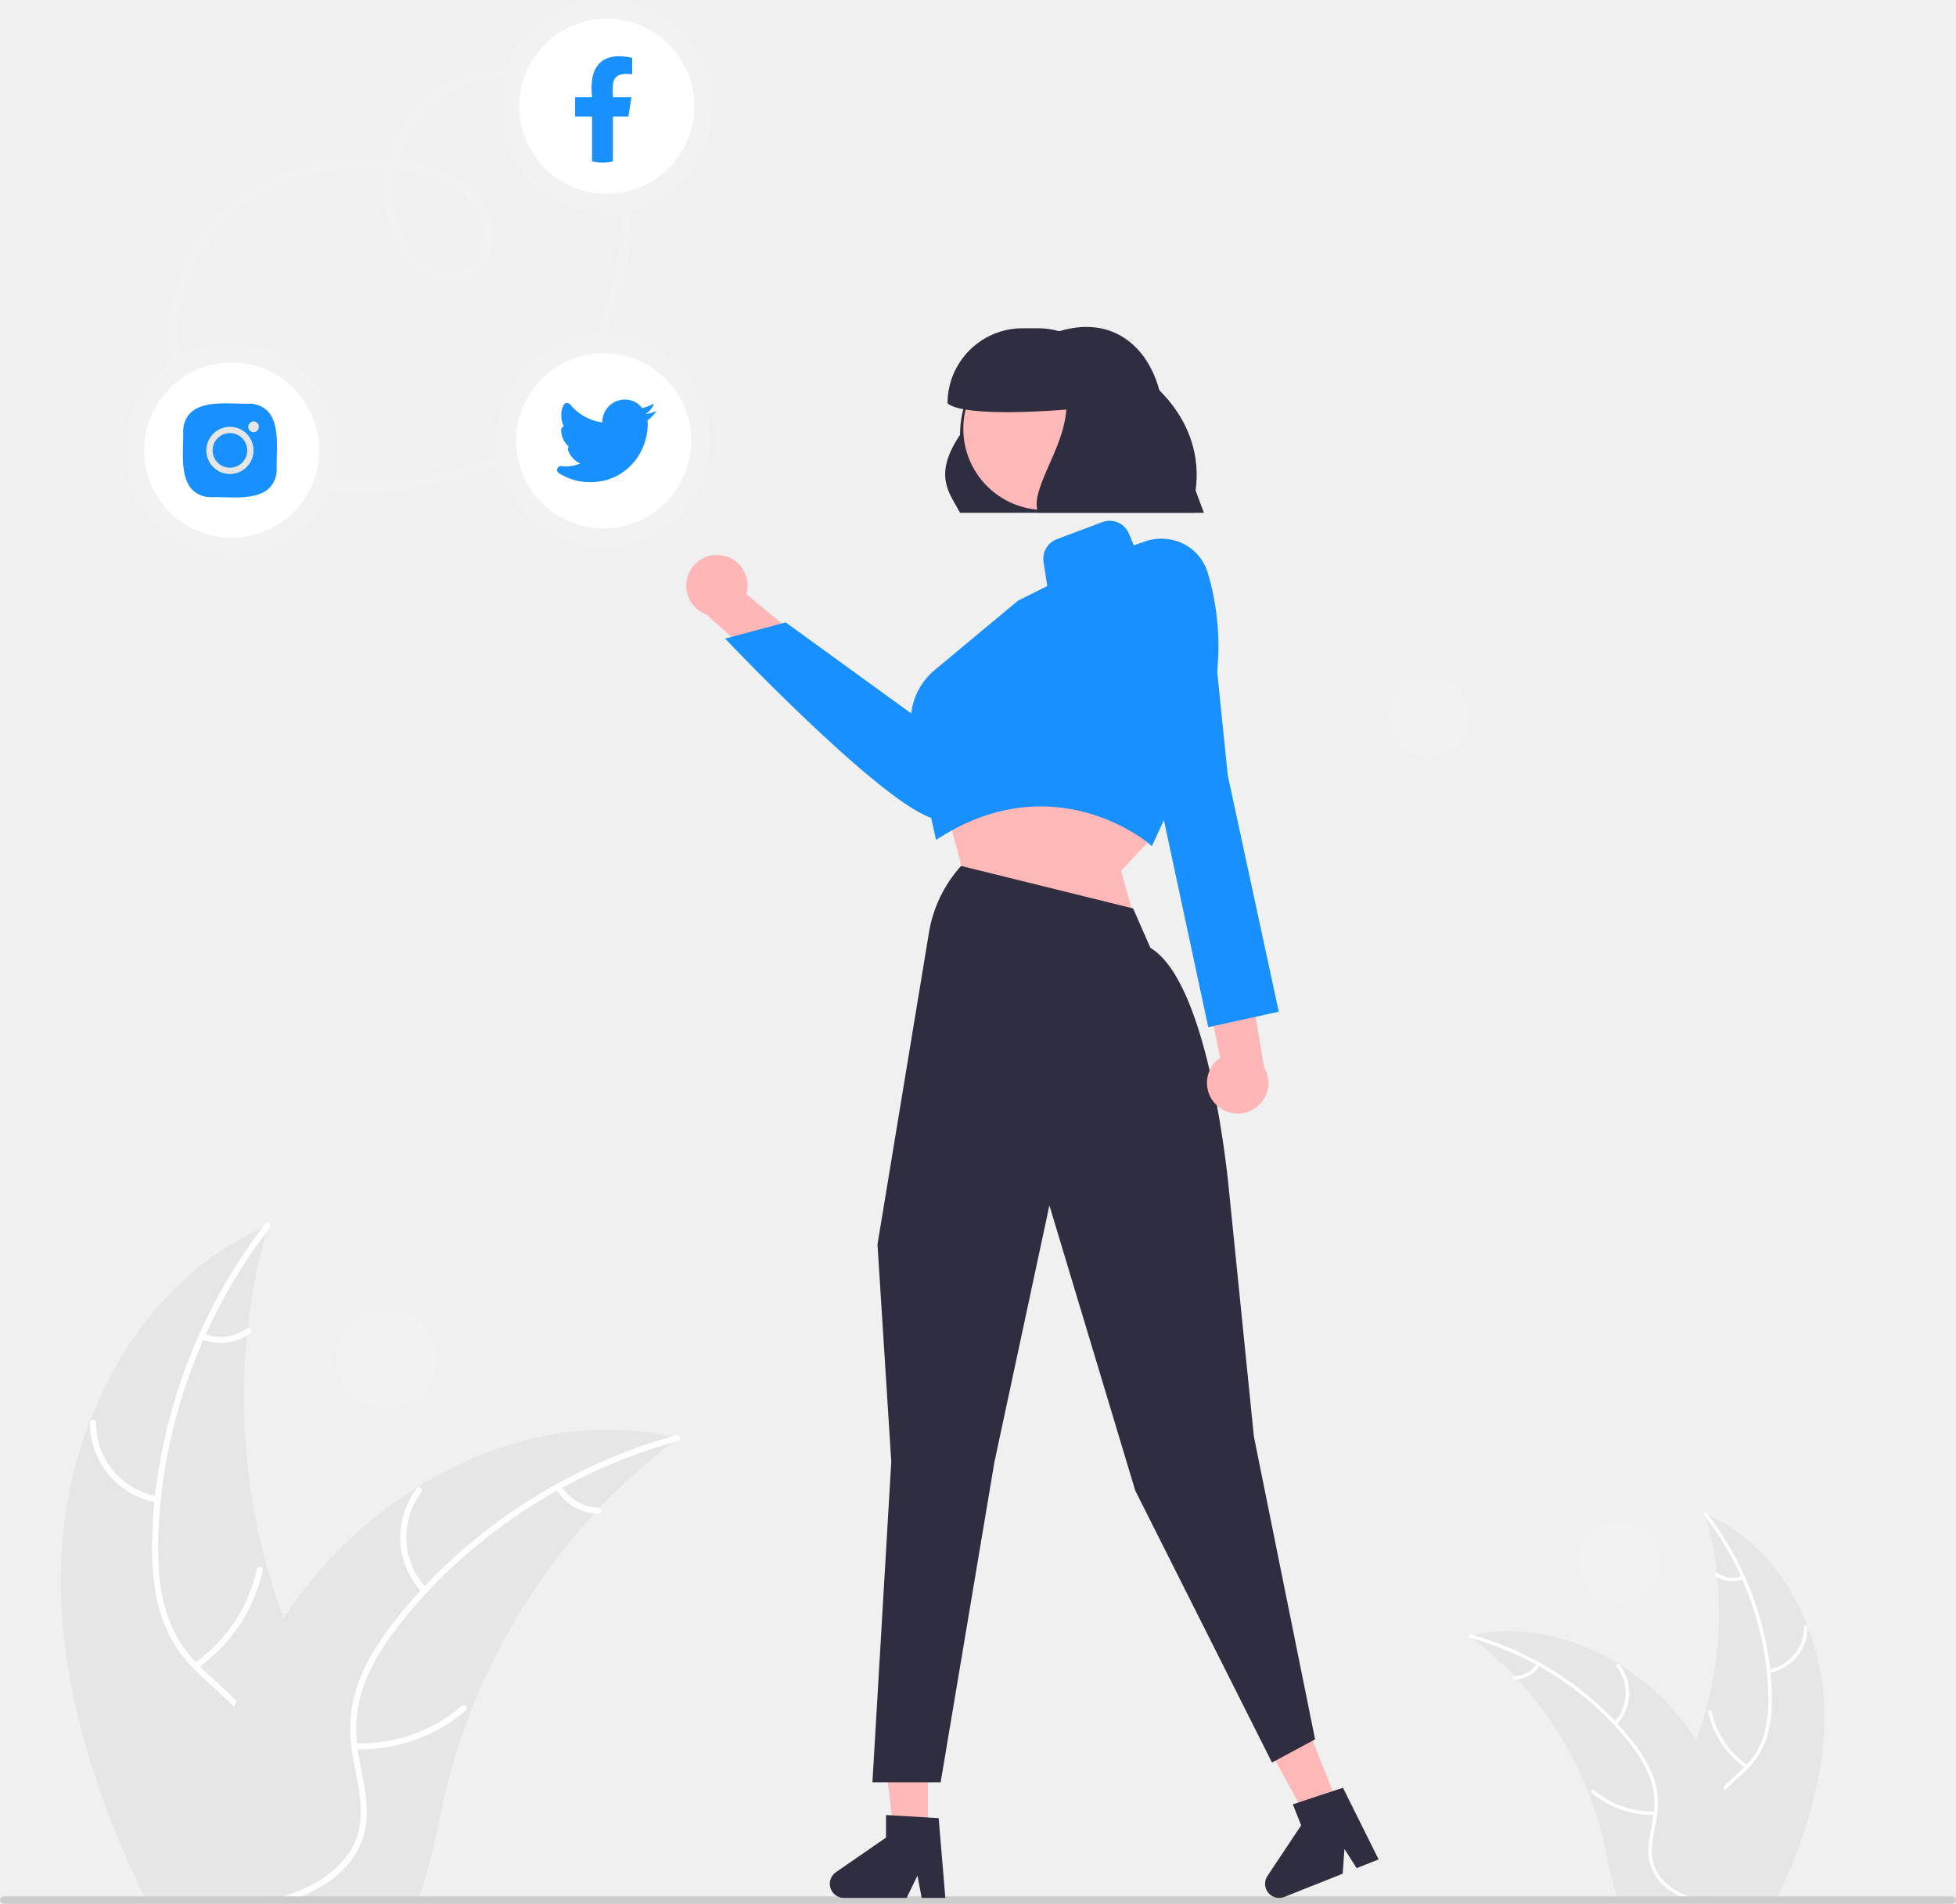
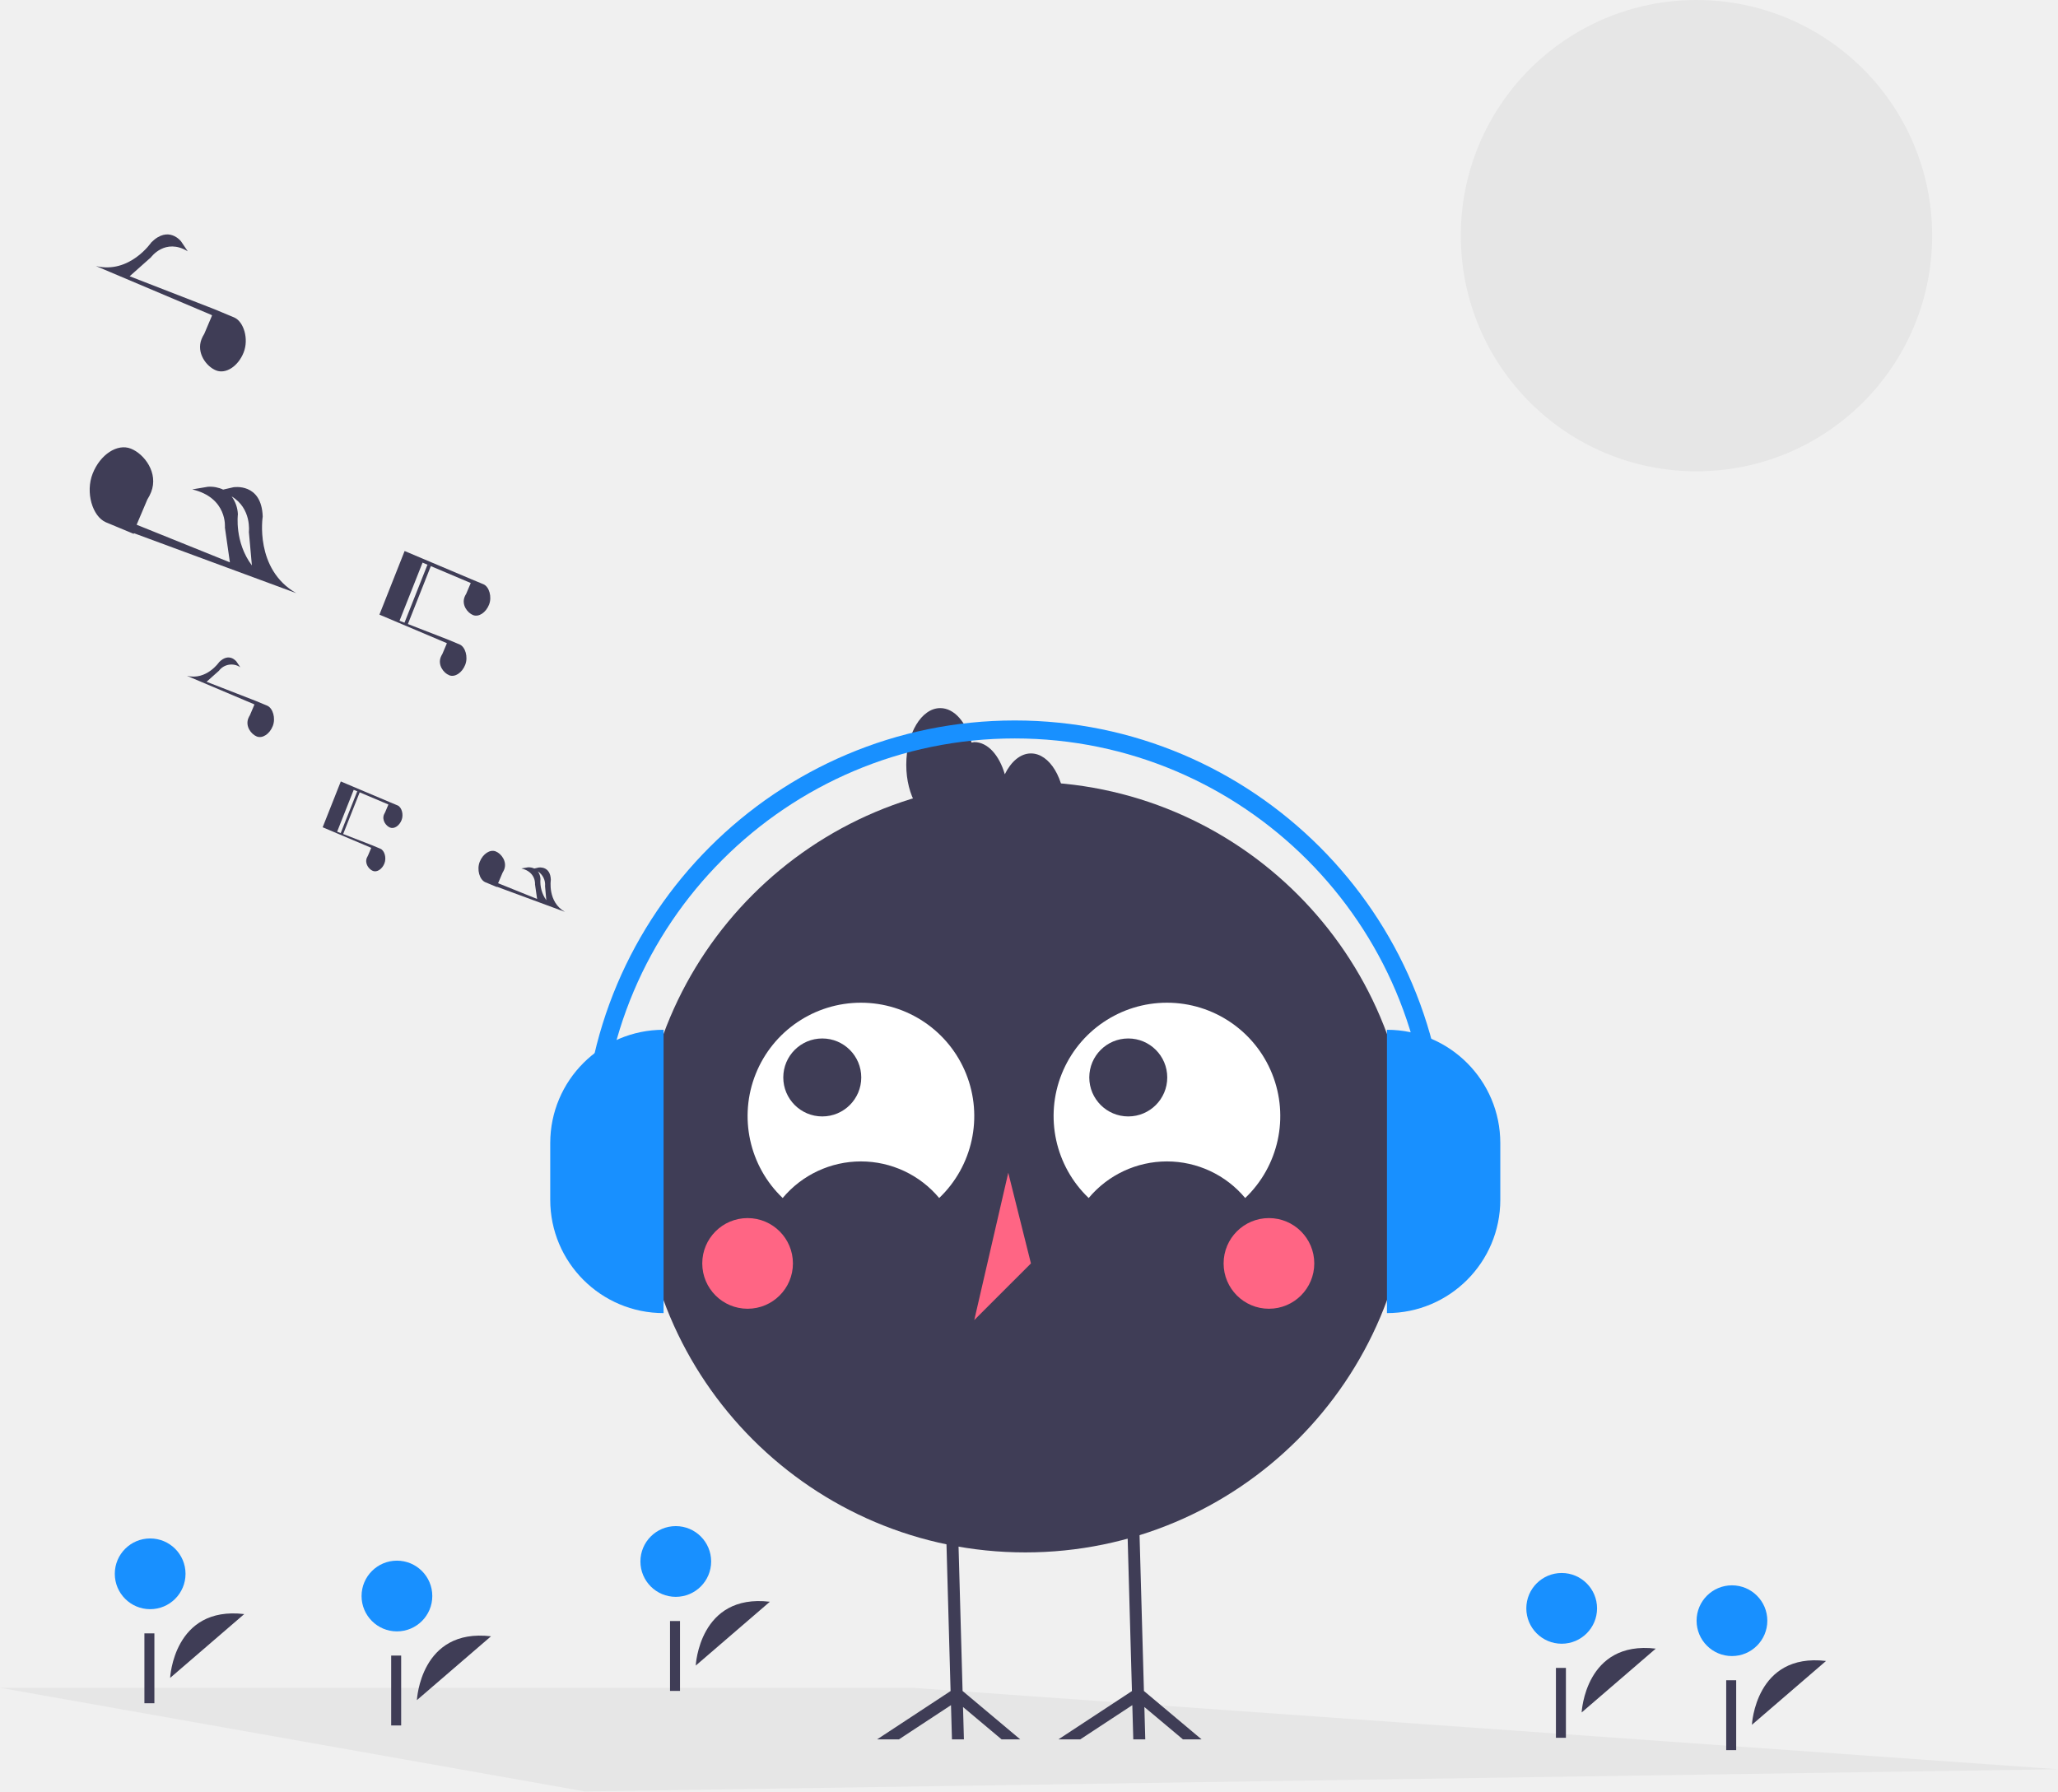
- <svg xmlns="http://www.w3.org/2000/svg" id="b817b514-7da6-4b1e-b39a-eae217a0d7c5" data-name="Layer 1" width="625.67" height="608.847" viewBox="0 0 625.67 608.847">
-   <path d="M819.418,738.671c1.45,5.44,5.26,9.97,9.86,13.27.75.54,1.52,1.04,2.3,1.51.24.14.48.29.73.42q.405.24.81.45h21.63c.39-.79.77-1.59,1.15-2.38,9.27-19.48,15.78-40.5,14.67-61.91a79.254,79.254,0,0,0-5.17-24.25c-5.94-15.47-16.78-28.86-31.69-35.6-.37-.17-.76-.34-1.14-.5.12.43.24.85.36,1.28a110.785,110.785,0,0,1,3.38,17.59c.06.46.11.92.15,1.39a116.054,116.054,0,0,1-3.72,42.69c-.01.03-.02.07-.03.1q-1.275,4.605-2.96,9.07c-.88,2.35-1.83,4.67-2.87,6.95C822.538,718.321,816.718,728.521,819.418,738.671Z" transform="translate(-287.165 -145.5766)" fill="#e6e6e6" />
-   <path d="M832.298,630.131c.21.28.42.55.63.83a98.128,98.128,0,0,1,11.12,18.76c.16.33.31.66.44,1a97.813,97.813,0,0,1,7.82,29.24,1.49,1.49,0,0,1,.02.21c.25,2.36.4,4.74.46,7.12a42.481,42.481,0,0,1-1.43,13.24,23.769,23.769,0,0,1-5.46,9.42c-.25.27-.5.54-.77.8-.2.21-.42.42-.63.62-2.02,1.93-4.23,3.72-6.13,5.79a21.431,21.431,0,0,0-2.35,3,14.904,14.904,0,0,0-1.6,12.1c1.36,5.06,4.47,9.33,7.65,13.4,1.59,2.04,3.23,4.1,4.65,6.28.52.78,1,1.57,1.44,2.38h1.26c-.42-.81-.88-1.6-1.38-2.38-3.65-5.75-8.84-10.69-11.53-17.02-1.82-4.27-2.37-9.11-.07-13.3a17.682,17.682,0,0,1,2.43-3.38c1.83-2.07,4.02-3.84,6.01-5.71.5-.47.99-.95,1.46-1.45a24.964,24.964,0,0,0,5.64-8.9,39.23,39.23,0,0,0,1.94-13.13c0-2.84-.15-5.7-.43-8.54-.03-.36-.07-.73-.11-1.1a100.766,100.766,0,0,0-19.67-49.23c-.2-.28-.41-.55-.62-.82C832.658,628.801,831.868,629.581,832.298,630.131Z" transform="translate(-287.165 -145.5766)" fill="#fff" />
-   <path d="M852.975,680.605a14.807,14.807,0,0,0,12.354-14.663.553.553,0,0,0-1.105-.024,13.711,13.711,0,0,1-11.52,13.616c-.701.114-.427,1.185.27,1.071Z" transform="translate(-287.165 -145.5766)" fill="#fff" />
-   <path d="M846.176,710.152a28.539,28.539,0,0,1-11.533-17.308c-.151-.695-1.222-.424-1.071.27a29.685,29.685,0,0,0,12.038,17.986c.585.406,1.148-.544.566-.948Z" transform="translate(-287.165 -145.5766)" fill="#fff" />
-   <path d="M844.379,649.604a8.381,8.381,0,0,1-7.893-.972c-.579-.414-1.142.538-.566.948a9.392,9.392,0,0,0,8.73,1.094.571.571,0,0,0,.4-.671.555.555,0,0,0-.671-.4Z" transform="translate(-287.165 -145.5766)" fill="#fff" />
-   <path d="M757.278,668.801c.35.27.71.54,1.06.82a110.361,110.361,0,0,1,13.29,12c.32.33.64.67.95,1.01l.01.01a116.347,116.347,0,0,1,22.66,36.14l.03.09c.01.03.02.05.03.08a114.444,114.444,0,0,1,5.03,16.42c1.22,5.46,2.22,11.31,4.13,16.57.29.81.61,1.61.95,2.38h44.46c-.15-.79-.31-1.59-.47-2.38a160.302,160.302,0,0,0-10.54-33.7c-.16-.36-.32-.72-.5-1.08a108.306,108.306,0,0,0-8.61-15.35.01.01,0,0,0-.01-.01,94.954,94.954,0,0,0-5.8-7.69,79.119,79.119,0,0,0-18.72-16.24c-.04-.03-.09-.05-.13-.08-14.04-8.71-30.68-12.86-46.59-9.27h-.01C758.088,668.611,757.688,668.701,757.278,668.801Z" transform="translate(-287.165 -145.5766)" fill="#e6e6e6" />
-   <path d="M757.328,669.331c.34.09.68.19,1.01.29a98.588,98.588,0,0,1,20.17,8.27c.32.17.64.35.96.53a98.255,98.255,0,0,1,23.79,18.59.035.035,0,0,1,.01.02c.08.08.17.17.24.25,1.6,1.72,3.14,3.51,4.6,5.35a42.769,42.769,0,0,1,6.82,11.43,23.674,23.674,0,0,1,1.31,10.81c-.03.37-.08.73-.13,1.1-.04.29-.08.58-.13.88-.66,4.01-1.8,8.03-1.48,12.12a14.909,14.909,0,0,0,6.01,10.63,23.793,23.793,0,0,0,3.68,2.34,36.853,36.853,0,0,0,5.77,2.38h3.93c-.53-.15-1.05-.3-1.58-.45a48.211,48.211,0,0,1-5.53-1.93,26.912,26.912,0,0,1-3-1.48c-4.02-2.31-7.37-5.85-8.07-10.58-.61-4.14.57-8.28,1.27-12.33.12-.7.23-1.39.29-2.08a24.439,24.439,0,0,0-.85-10.46,39.062,39.062,0,0,0-6.36-11.66,83.355,83.355,0,0,0-5.48-6.55q-.36-.405-.75-.81a100.902,100.902,0,0,0-24.21-18.73h-.01a99.288,99.288,0,0,0-21.1-8.74h-.01c-.33-.1-.67-.2-1-.29C756.808,668.051,756.648,669.141,757.328,669.331Z" transform="translate(-287.165 -145.5766)" fill="#fff" />
-   <path d="M804.224,697.18a14.807,14.807,0,0,0,1.036-19.145c-.432-.564-1.329.081-.896.646a13.711,13.711,0,0,1-1,17.807c-.491.514.372,1.203.861.692Z" transform="translate(-287.165 -145.5766)" fill="#fff" />
-   <path d="M816.584,724.865a28.539,28.539,0,0,1-19.629-6.876c-.539-.464-1.231.397-.692.861a29.685,29.685,0,0,0,20.441,7.113c.712-.028.589-1.126-.119-1.098Z" transform="translate(-287.165 -145.5766)" fill="#fff" />
-   <path d="M778.696,677.602a8.381,8.381,0,0,1-6.888,3.977c-.712.019-.588,1.117.119,1.098a9.392,9.392,0,0,0,7.629-4.382.571.571,0,0,0-.084-.776.555.555,0,0,0-.776.084Z" transform="translate(-287.165 -145.5766)" fill="#fff" />
-   <path d="M395.831,727.091c-2.523,9.465-9.152,17.347-17.156,23.089-1.305.94-2.645,1.81-4.002,2.627-.418.244-.835.505-1.27.731q-.705.418-1.409.783h-37.635c-.679-1.375-1.34-2.767-2.001-4.141-16.129-33.894-27.456-70.468-25.525-107.72a137.898,137.898,0,0,1,8.995-42.194c10.335-26.917,29.196-50.215,55.139-61.942.644-.296,1.322-.592,1.984-.87-.209.748-.418,1.479-.626,2.227a192.759,192.759,0,0,0-5.881,30.606c-.104.8-.191,1.601-.261,2.419a201.928,201.928,0,0,0,6.473,74.278c.017.052.035.122.052.174q2.219,8.012,5.15,15.781c1.531,4.089,3.184,8.126,4.994,12.093C390.403,691.683,400.529,709.43,395.831,727.091Z" transform="translate(-287.165 -145.5766)" fill="#e6e6e6" />
-   <path d="M373.421,538.237c-.365.487-.731.957-1.096,1.444a170.738,170.738,0,0,0-19.348,32.641c-.278.574-.539,1.148-.766,1.74a170.19,170.19,0,0,0-13.606,50.876,2.593,2.593,0,0,0-.035.365c-.435,4.106-.696,8.247-.8,12.388-.209,7.743.278,15.59,2.488,23.037a41.356,41.356,0,0,0,9.5,16.39c.435.47.87.94,1.34,1.392.348.365.731.731,1.096,1.079,3.515,3.358,7.36,6.473,10.666,10.074a37.288,37.288,0,0,1,4.089,5.22c4.054,6.351,4.733,13.85,2.784,21.053-2.366,8.804-7.778,16.234-13.311,23.315-2.766,3.549-5.62,7.134-8.091,10.927-.905,1.357-1.74,2.732-2.505,4.141H343.633c.731-1.409,1.531-2.784,2.401-4.141,6.351-10.005,15.381-18.6,20.062-29.614,3.167-7.429,4.124-15.851.122-23.141a30.765,30.765,0,0,0-4.228-5.881c-3.184-3.602-6.995-6.681-10.457-9.935-.87-.818-1.723-1.653-2.54-2.523a43.436,43.436,0,0,1-9.813-15.486c-2.593-7.29-3.375-15.155-3.375-22.845,0-4.941.261-9.918.748-14.859.052-.626.122-1.27.191-1.914a175.328,175.328,0,0,1,34.225-85.658c.348-.487.713-.957,1.079-1.427C372.795,535.923,374.169,537.28,373.421,538.237Z" transform="translate(-287.165 -145.5766)" fill="#fff" />
-   <path d="M337.445,626.06a25.763,25.763,0,0,1-21.496-25.512.962.962,0,0,1,1.922-.042,23.856,23.856,0,0,0,20.044,23.691c1.221.199.743,2.061-.47,1.863Z" transform="translate(-287.165 -145.5766)" fill="#fff" />
-   <path d="M349.275,677.469a49.657,49.657,0,0,0,20.067-30.115c.263-1.209,2.126-.738,1.863.47a51.651,51.651,0,0,1-20.945,31.295c-1.018.707-1.997-.947-.985-1.65Z" transform="translate(-287.165 -145.5766)" fill="#fff" />
-   <path d="M352.401,572.119a14.583,14.583,0,0,0,13.734-1.691c1.008-.719,1.987.935.985,1.65a16.342,16.342,0,0,1-15.19,1.904.993.993,0,0,1-.697-1.167.966.966,0,0,1,1.167-.697Z" transform="translate(-287.165 -145.5766)" fill="#fff" />
-   <path d="M503.951,605.521c-.609.47-1.235.94-1.844,1.427a192.024,192.024,0,0,0-23.124,20.879c-.557.574-1.114,1.166-1.653,1.757l-.017.017a202.438,202.438,0,0,0-39.427,62.882l-.052.157c-.017.052-.035.087-.052.139a199.127,199.127,0,0,0-8.752,28.57c-2.123,9.5-3.863,19.679-7.186,28.831-.505,1.409-1.061,2.801-1.653,4.141h-77.358c.261-1.375.539-2.767.818-4.141,4.141-20.166,9.952-40.054,18.339-58.636.278-.626.557-1.253.87-1.879a188.445,188.445,0,0,1,14.981-26.708.017.017,0,0,1,.017-.017,165.216,165.216,0,0,1,10.092-13.38A137.662,137.662,0,0,1,420.521,621.302c.07-.052.157-.087.226-.139,24.429-15.155,53.381-22.376,81.064-16.129h.017C502.542,605.19,503.238,605.347,503.951,605.521Z" transform="translate(-287.165 -145.5766)" fill="#e6e6e6" />
-   <path d="M503.864,606.443c-.592.157-1.183.331-1.757.505a171.539,171.539,0,0,0-35.095,14.389c-.557.296-1.114.609-1.67.922a170.958,170.958,0,0,0-41.393,32.346.061.061,0,0,0-.017.035c-.139.139-.296.296-.418.435-2.784,2.993-5.463,6.107-8.004,9.309-4.802,6.055-9.152,12.615-11.866,19.888a41.191,41.191,0,0,0-2.279,18.809c.052.644.139,1.27.226,1.914.07.505.139,1.009.226,1.531,1.148,6.977,3.132,13.972,2.575,21.088-.592,7.516-4.559,13.92-10.457,18.496a41.399,41.399,0,0,1-6.403,4.072,64.121,64.121,0,0,1-10.04,4.141h-6.838c.922-.261,1.827-.522,2.749-.783a83.886,83.886,0,0,0,9.622-3.358,46.828,46.828,0,0,0,5.22-2.575c6.995-4.019,12.823-10.179,14.041-18.409,1.061-7.203-.992-14.407-2.21-21.454-.209-1.218-.4-2.418-.505-3.619a42.522,42.522,0,0,1,1.479-18.2c2.314-7.395,6.42-14.128,11.066-20.288a145.033,145.033,0,0,1,9.535-11.397q.626-.705,1.305-1.409a175.563,175.563,0,0,1,42.124-32.589h.017a172.756,172.756,0,0,1,36.713-15.207h.017c.574-.174,1.166-.348,1.74-.505C504.769,604.216,505.048,606.112,503.864,606.443Z" transform="translate(-287.165 -145.5766)" fill="#fff" />
-   <path d="M422.269,654.899a25.763,25.763,0,0,1-1.803-33.312c.752-.982,2.313.141,1.56,1.124a23.856,23.856,0,0,0,1.74,30.984c.855.894-.648,2.093-1.497,1.205Z" transform="translate(-287.165 -145.5766)" fill="#fff" />
-   <path d="M400.762,703.069a49.657,49.657,0,0,0,34.154-11.963c.938-.807,2.142.691,1.205,1.497a51.651,51.651,0,0,1-35.565,12.377c-1.238-.048-1.025-1.959.207-1.911Z" transform="translate(-287.165 -145.5766)" fill="#fff" />
-   <path d="M466.686,620.835a14.583,14.583,0,0,0,11.984,6.919c1.238.033,1.023,1.943-.207,1.911a16.342,16.342,0,0,1-13.274-7.625.993.993,0,0,1,.146-1.351.966.966,0,0,1,1.351.146Z" transform="translate(-287.165 -145.5766)" fill="#fff" />
-   <path d="M912.835,753.233a1.186,1.186,0,0,1-1.19,1.19h-623.29a1.19,1.19,0,0,1,0-2.38h623.29A1.187,1.187,0,0,1,912.835,753.233Z" transform="translate(-287.165 -145.5766)" fill="#ccc" />
-   <path d="M672.258,309.561h-78c-3.468-6.456-8.708-11.963,0-24.932a33.234,33.234,0,0,1,32.048-33.213l0,0c16.872-5.043,29.024,5.197,32.326,21.601Z" transform="translate(-287.165 -145.5766)" fill="#2f2e41" />
-   <path d="M517.606,323.108a9.76,9.76,0,0,1,8.296,12.457l60.534,50.348-16.819,6.478-56.533-50.325a9.813,9.813,0,0,1,4.523-18.957Z" transform="translate(-287.165 -145.5766)" fill="#ffb6b6" />
-   <path d="M587.727,407.653c-13.414.003-65.748-54.837-68.032-57.237l-.581-.61,19.373-5.183,46.475,33.698,16.94-28.671a17.821,17.821,0,0,1,18.727-8.41A17.79,17.79,0,0,1,629.575,371.499l-32.043,30.933a21.252,21.252,0,0,1-8.744,5.082A3.776,3.776,0,0,1,587.727,407.653Z" transform="translate(-287.165 -145.5766)" fill="#1890ff" />
-   <polygon points="301.593 254.484 308.093 278.984 362.093 290.945 358.593 278.484 368.659 267.764 357.593 249.484 301.593 254.484" fill="#ffb8b8" />
-   <polygon points="296.816 588.678 286.266 588.678 281.245 547.984 296.816 547.984 296.816 588.678" fill="#ffb8b8" />
-   <path d="M589.549,752.534h-7.566l-1.351-7.143-3.459,7.143H557.107a4.511,4.511,0,0,1-2.563-8.223L570.569,733.244v-7.222l16.855,1.006Z" transform="translate(-287.165 -145.5766)" fill="#2f2e41" />
-   <polygon points="429.046 579.715 419.243 583.617 399.528 547.666 413.995 541.907 429.046 579.715" fill="#ffb8b8" />
-   <path d="M728.145,740.216l-7.029,2.798-3.897-6.137-.572,7.916L698.003,752.214a4.511,4.511,0,0,1-5.423-6.692L703.376,729.313l-2.671-6.709,16.032-5.299Z" transform="translate(-287.165 -145.5766)" fill="#2f2e41" />
-   <path d="M655.605,416.186l-1.002-.869c-.295-.254-29.896-25.225-66.812-1.91l-1.196.755-7.561-33.267a21.179,21.179,0,0,1,7.125-21.055l26.651-22.174,9.348-4.674-1.187-7.714a6.714,6.714,0,0,1,4.26-7.276l14.524-5.446a6.655,6.655,0,0,1,8.525,3.707l1.539,3.725,3.296-1.16a16.13,16.13,0,0,1,12.384.554,15.342,15.342,0,0,1,8.038,9.522,82.082,82.082,0,0,1-4.272,57.858Z" transform="translate(-287.165 -145.5766)" fill="#1890ff" />
-   <path d="M588.051,715.561H566.228l6.031-102.529-4.409-69.496.009-.056,16.444-99.62A42.072,42.072,0,0,1,594.384,422.729l.2-.226,55.033,13.592,5.533,12.617c18.894,11.237,24.86,74.605,25.105,77.304l7.999,78.994,19.566,96.815-13.779,7.419-.23-.459-43.5-86.5-27.472-91.22L605.247,613.165Z" transform="translate(-287.165 -145.5766)" fill="#2f2e41" />
-   <path d="M676.076,498.771a9.76,9.76,0,0,1,1.357-14.904l-15.54-77.187L679.055,412.19l12.439,74.659a9.813,9.813,0,0,1-15.417,11.922Z" transform="translate(-287.165 -145.5766)" fill="#ffb6b6" />
-   <path d="M653.131,335.465l10.648-8.037s9.393-.665,11.056,16.274,5.079,49.95,5.079,49.95l16.293,75.463-22.554,4.95-17.451-81.438-10.469-24.184Z" transform="translate(-287.165 -145.5766)" fill="#1890ff" />
-   <circle cx="334.116" cy="137.118" r="25.976" fill="#ffb8b8" />
-   <path d="M636.114,257.481a23.92,23.92,0,0,0-16.856-6.921h-5a24,24,0,0,0-24,24v0c4.367,3.786,25.509,3.008,38,2-.895,13.013-11.951,25.801-9,33h50v-5C673.538,282.591,657.555,264.265,636.114,257.481Z" transform="translate(-287.165 -145.5766)" fill="#2f2e41" />
-   <circle cx="123.593" cy="434.484" r="16" fill="#f2f2f2" />
-   <circle cx="518.093" cy="499.984" r="13" fill="#f2f2f2" />
-   <circle cx="457.093" cy="228.984" r="13" fill="#f2f2f2" />
-   <path d="M478.104,259.311c7.667-17.761,13.864-37.891,9.06-57.275-3.76-15.17-14.531-29.714-30.295-33.592A38.125,38.125,0,0,0,414.813,187.331a41.049,41.049,0,0,0-4.464,24.104c1.028,8.246,4.618,17.325,12.176,21.647,6.9,3.945,16.52,2.849,20.47-4.637,3.321-6.294,2.028-14.38-2.332-19.826-5.32-6.645-13.928-9.641-22.032-11.122a79.048,79.048,0,0,0-25.802-.46c-16.852,2.498-32.781,11.076-42.418,25.375-8.905,13.214-12.26,30.724-6.334,45.822,5.907,15.052,19.447,25.683,34.417,30.923,18.367,6.43,38.547,4.139,56.91-1.067,4.835-1.37,9.604-2.959,14.326-4.675,1.8-.654,1.023-3.555-.798-2.893-17.894,6.504-37.09,11.359-56.247,8.911-14.793-1.89-29.364-8.881-38.92-20.519a42.517,42.517,0,0,1-9.093-19.727,46.456,46.456,0,0,1,1.859-22.063,53.824,53.824,0,0,1,30.709-32.693,69.082,69.082,0,0,1,23.524-5.173,70.175,70.175,0,0,1,23.826,2.759c6.886,2.134,14.217,6.297,16.496,13.603,1.816,5.821.452,13.573-5.844,16.023a13.302,13.302,0,0,1-11.204-1.151,20.12,20.12,0,0,1-7.809-9.037,37.097,37.097,0,0,1,9.167-42.663A35.552,35.552,0,0,1,446.447,170.463a33.045,33.045,0,0,1,20.972,6.148,42.974,42.974,0,0,1,13.665,17.082c7.494,16.163,5.024,34.575-.478,50.94-1.5,4.461-3.228,8.843-5.093,13.163-.757,1.754,1.827,3.284,2.59,1.514Z" transform="translate(-287.165 -145.5766)" fill="#f2f2f2" />
-   <circle cx="193.093" cy="140.984" r="31" fill="#fff" />
-   <path d="M508.258,286.561a28.009,28.009,0,0,1-49.669,17.754,27.587,27.587,0,0,1-2.284-3.246,33.297,33.297,0,0,1-1.907-3.698,29.867,29.867,0,0,1-1.377-4.289,23.466,23.466,0,0,1-.668-4.082,28.073,28.073,0,0,1,16.446-28.011,28.038,28.038,0,0,1,39.166,21.375c.063.389.064.406.082.558q.071.599.117,1.2c.063.812.09,1.625.095,2.439.021,3.86,6.021,3.868,6,0a34.098,34.098,0,1,0-.481,5.624,37.703,37.703,0,0,0,.481-5.624C514.279,282.699,508.279,282.695,508.258,286.561Z" transform="translate(-287.165 -145.5766)" fill="#f2f2f2" />
-   <path d="M493.674,277.973l-.003-.007a6.107,6.107,0,0,0,2.662-3.361,12.163,12.163,0,0,1-3.77,1.458,6.831,6.831,0,0,0-5.485-2.725,7.251,7.251,0,0,0-7.25,7.252l.001.1a16.147,16.147,0,0,1-10.34-5.812,1.16,1.16,0,0,0-1.247-.373,1.041,1.041,0,0,0-.749.484,6.689,6.689,0,0,0-.77,3.684,7.115,7.115,0,0,0,.798,3.283,1.043,1.043,0,0,0-.848,1.025v.078a7.117,7.117,0,0,0,2.423,5.358l-.026.028a1.043,1.043,0,0,0-.212,1.01,7.156,7.156,0,0,0,3.919,4.351,11.829,11.829,0,0,1-6.114.825,1.044,1.044,0,0,0-1.016.497,1.173,1.173,0,0,0-.1.134,1.159,1.159,0,0,0,.35,1.602,18.386,18.386,0,0,0,9.961,2.92c11.978,0,18.49-9.941,18.49-18.489a8.379,8.379,0,0,0-.092-1.23,12.379,12.379,0,0,0,2.893-3.045l.003-.004A12.194,12.194,0,0,1,493.674,277.973Z" transform="translate(-287.165 -145.5766)" fill="#1890ff" />
-   <circle cx="194.093" cy="33.984" r="31" fill="#fff" />
-   <path d="M509.258,179.561a28.009,28.009,0,0,1-49.669,17.754,27.587,27.587,0,0,1-2.284-3.246,33.297,33.297,0,0,1-1.907-3.698,29.867,29.867,0,0,1-1.377-4.289,23.466,23.466,0,0,1-.668-4.082,28.073,28.073,0,0,1,16.446-28.011,28.038,28.038,0,0,1,39.166,21.375c.063.389.064.406.082.558q.071.599.117,1.2c.063.812.09,1.625.095,2.439.021,3.86,6.021,3.868,6,0a34.098,34.098,0,1,0-.481,5.624,37.703,37.703,0,0,0,.481-5.624C515.279,175.699,509.279,175.695,509.258,179.561Z" transform="translate(-287.165 -145.5766)" fill="#f2f2f2" />
-   <path d="M488.194,182.835l.948-6.18h-5.923c-.199-5.146-.399-8.033,6.173-7.341v-5.253c-9.843-2.167-13.949,2.823-12.844,12.594h-5.424v6.18h5.424v14.317a14.599,14.599,0,0,0,6.671.043V182.835Z" transform="translate(-287.165 -145.5766)" fill="#1890ff" />
-   <circle cx="74.093" cy="143.984" r="31" fill="#fff" />
-   <path d="M389.258,289.561a28.009,28.009,0,0,1-49.669,17.754,27.587,27.587,0,0,1-2.284-3.246,33.297,33.297,0,0,1-1.907-3.698,29.867,29.867,0,0,1-1.377-4.289,23.466,23.466,0,0,1-.668-4.082,28.073,28.073,0,0,1,16.446-28.011,28.038,28.038,0,0,1,39.166,21.375c.063.389.064.406.082.558q.071.599.117,1.2c.063.812.09,1.625.095,2.439.021,3.86,6.021,3.868,6,0a34.098,34.098,0,1,0-.481,5.624,37.703,37.703,0,0,0,.481-5.624C395.279,285.699,389.279,285.695,389.258,289.561Z" transform="translate(-287.165 -145.5766)" fill="#f2f2f2" />
-   <path d="M361.997,304.671c-1.172,0-2.328-.034-3.426-.067-1.324-.04-2.574-.076-3.637-.046a8.332,8.332,0,0,1-6.252-2.344c-3.292-3.393-3.105-9.685-2.956-14.741.039-1.324.076-2.574.046-3.637a8.333,8.333,0,0,1,2.344-6.252c3.394-3.292,9.687-3.104,14.742-2.956,1.324.039,2.575.077,3.637.046l.029-0a8.312,8.312,0,0,1,6.223,2.345c3.292,3.393,3.105,9.685,2.956,14.741-.039,1.324-.076,2.574-.046,3.637a8.334,8.334,0,0,1-2.344,6.252C370.656,304.225,366.223,304.671,361.997,304.671Z" transform="translate(-287.165 -145.5766)" fill="#1890ff" />
-   <path d="M368.267,283.807a1.74,1.74,0,0,1,.008-3.478A1.74,1.74,0,0,1,368.267,283.807Z" transform="translate(-287.165 -145.5766)" fill="#e6e6e6" />
-   <path d="M360.715,297.159a7.543,7.543,0,1,1,7.543-7.543A7.552,7.552,0,0,1,360.715,297.159Zm0-13.086a5.543,5.543,0,1,0,5.543,5.543A5.549,5.549,0,0,0,360.715,284.073Z" transform="translate(-287.165 -145.5766)" fill="#e6e6e6" />
+ <svg xmlns="http://www.w3.org/2000/svg" id="a780dc9c-2107-4fd6-8fec-765248a5097a" data-name="Layer 1" width="887.772" height="772.831" viewBox="0 0 887.772 772.831">
+   <polygon points="887.772 763.25 252.263 772.831 0 728.121 393.817 728.121 887.772 763.25" fill="#e6e6e6" />
+   <circle cx="731.822" cy="101.66" r="101.66" fill="#e6e6e6" />
+   <path d="M335.954,797.02s1.487-31.159,31.971-27.537" transform="translate(-156.1139 -63.58465)" fill="#3f3d56" />
+   <circle cx="171.227" cy="688.526" r="15.257" fill="#1890ff" />
+   <rect x="168.744" y="714.218" width="4.307" height="30.147" fill="#3f3d56" />
+   <path d="M838.401,802.342s1.487-31.159,31.971-27.537" transform="translate(-156.1139 -63.58465)" fill="#3f3d56" />
+   <circle cx="673.673" cy="693.849" r="15.257" fill="#1890ff" />
+   <rect x="671.191" y="719.541" width="4.307" height="30.147" fill="#3f3d56" />
+   <path d="M911.851,807.665s1.487-31.159,31.971-27.537" transform="translate(-156.1139 -63.58465)" fill="#3f3d56" />
+   <circle cx="747.124" cy="699.171" r="15.257" fill="#1890ff" />
+   <rect x="744.642" y="724.863" width="4.307" height="30.147" fill="#3f3d56" />
+   <path d="M456.243,782.116s1.487-31.159,31.971-27.537" transform="translate(-156.1139 -63.58465)" fill="#3f3d56" />
+   <circle cx="291.516" cy="673.623" r="15.257" fill="#1890ff" />
+   <rect x="289.033" y="699.315" width="4.307" height="30.147" fill="#3f3d56" />
+   <path d="M229.504,787.439s1.487-31.159,31.971-27.537" transform="translate(-156.1139 -63.58465)" fill="#3f3d56" />
+   <circle cx="64.776" cy="678.946" r="15.257" fill="#1890ff" />
+   <rect x="62.294" y="704.638" width="4.307" height="30.147" fill="#3f3d56" />
+   <circle cx="442.277" cy="503.482" r="166.228" fill="#3f3d56" />
+   <path d="M493.74,580.41a43.988,43.988,0,0,1,67.519,0,48.891,48.891,0,1,0-67.519,0Z" transform="translate(-156.1139 -63.58465)" fill="#fff" />
+   <path d="M625.745,580.41a43.988,43.988,0,0,1,67.519,0,48.891,48.891,0,1,0-67.519,0Z" transform="translate(-156.1139 -63.58465)" fill="#fff" />
+   <circle cx="354.707" cy="464.814" r="16.818" fill="#3f3d56" />
+   <circle cx="486.707" cy="464.814" r="16.818" fill="#3f3d56" />
+   <circle cx="322.495" cy="545.039" r="19.556" fill="#ff6584" />
+   <circle cx="547.392" cy="545.039" r="19.556" fill="#ff6584" />
+   <polygon points="434.943 505.926 420.276 569.484 444.721 545.039 434.943 505.926" fill="#ff6584" />
+   <polygon points="510.307 750.38 493.655 736.404 494.043 750.38 488.871 750.38 488.458 735.602 465.975 750.38 456.563 750.38 488.29 729.526 487.061 685.737 486.143 652.666 491.302 652.524 492.233 685.737 493.461 729.487 518.348 750.38 510.307 750.38" fill="#3f3d56" />
+   <polygon points="432.076 750.38 415.424 736.404 415.812 750.38 410.654 750.38 410.24 735.602 387.757 750.38 378.345 750.38 410.059 729.526 408.831 685.737 407.913 652.666 413.084 652.524 414.015 685.737 415.23 729.487 440.118 750.38 432.076 750.38" fill="#3f3d56" />
+   <path d="M600.835,388.616c-4.561,0-8.585,3.543-11.275,8.985-2.371-8.183-7.353-13.874-13.17-13.874a8.847,8.847,0,0,0-1.174.197c-2.236-8.737-7.434-14.864-13.493-14.864-8.101,0-14.667,10.945-14.667,24.445s6.567,24.445,14.667,24.445a8.847,8.847,0,0,0,1.174-.197c2.236,8.737,7.434,14.864,13.493,14.864,4.561,0,8.585-3.543,11.275-8.985,2.371,8.183,7.353,13.874,13.17,13.874,8.101,0,14.667-10.945,14.667-24.445S608.936,388.616,600.835,388.616Z" transform="translate(-156.1139 -63.58465)" fill="#3f3d56" />
+   <path d="M393.474,507.833h0a48.891,48.891,0,0,1,48.891,48.891v24.445a48.891,48.891,0,0,1-48.891,48.891h0a0,0,0,0,1,0,0V507.833A0,0,0,0,1,393.474,507.833Z" transform="translate(679.7238 1074.308) rotate(180)" fill="#1890ff" />
+   <path d="M598.303,444.248h0A48.891,48.891,0,0,1,647.194,493.139v24.445a48.891,48.891,0,0,1-48.891,48.891h0a0,0,0,0,1,0,0V444.248A0,0,0,0,1,598.303,444.248Z" fill="#1890ff" />
+   <path d="M780.037,560.565H772.279c0-98.377-80.036-178.414-178.414-178.414-98.377,0-178.414,80.036-178.414,178.414H407.695c0-102.655,83.516-186.171,186.171-186.171C696.521,374.394,780.037,457.91,780.037,560.565Z" transform="translate(-156.1139 -63.58465)" fill="#1890ff" />
+   <polygon points="131.69 367.997 131.69 367.997 131.69 367.997 131.69 367.997" fill="#3f3d56" />
+   <path d="M327.661,411.058l.001-.003-3.644-1.518-15.377-6.5-5.512-2.33-.423,1.068h0l-7.404,18.694L316.14,429.288l.109.099-1.404,3.311a5.862,5.862,0,0,0-.49.955c-.984,2.484.874,4.954,2.63,5.649s3.977-.754,4.961-3.237c.97-2.45.022-5.562-1.689-6.314l.002-.003-3.644-1.518-12.467-4.846,7.123-17.985-1.056-.418-7.126,17.992-1.542-.599,7.154-18.062.188.08,14.654,6.202.109.099-1.404,3.311a5.851,5.851,0,0,0-.49.955c-.984,2.484.874,4.954,2.63,5.649s3.977-.754,4.961-3.237C330.321,414.922,329.372,411.81,327.661,411.058Z" transform="translate(-156.1139 -63.58465)" fill="#3f3d56" />
+   <path d="M399.781,456.952c-7.564-4.325-6.05-13.815-6.05-13.815-.19-6.165-5.284-5.293-5.284-5.293l-1.854.423a5.629,5.629,0,0,0-2.757-.51l-2.82.475c6.421,1.509,5.894,6.881,5.894,6.881l.9,6.281-16.826-6.788,1.932-4.555a8.129,8.129,0,0,0,.68-1.327c1.366-3.449-1.214-6.881-3.653-7.846-2.439-.966-5.524,1.047-6.89,4.496-1.347,3.402-.03,7.725,2.346,8.769l-.002.004,5.062,2.108.038-.119Zm-8.544-11.036.54,6.012a13.867,13.867,0,0,1-2.526-9.207,5.823,5.823,0,0,0-1.127-3.225A6.831,6.831,0,0,1,391.237,445.916Z" transform="translate(-156.1139 -63.58465)" fill="#3f3d56" />
+   <path d="M271.433,368.041l.002-.004-5.062-2.108-21.154-8.223,5.339-4.75a6.744,6.744,0,0,1,9.217-1.51l-1.657-2.462s-3.115-4.124-7.475.239c0,0-5.395,7.953-13.869,5.926l28.94,12.249.152.138-1.95,4.598a8.124,8.124,0,0,0-.68,1.327c-1.366,3.449,1.214,6.88,3.653,7.846s5.524-1.047,6.89-4.496C275.127,373.407,273.81,369.085,271.433,368.041Z" transform="translate(-156.1139 -63.58465)" fill="#3f3d56" />
+   <path d="M348.88,341.126l-1.95,4.598a8.132,8.132,0,0,0-.68,1.327c-1.366,3.449,1.214,6.88,3.653,7.846s5.524-1.047,6.89-4.496c1.348-3.402.031-7.725-2.346-8.769l.002-.004-5.062-2.108-17.315-6.731,9.893-24.98-1.466-.581-9.897,24.989-2.141-.832,9.936-25.087.262.111,20.353,8.614.152.138L357.213,319.76a8.137,8.137,0,0,0-.68,1.327c-1.366,3.449,1.214,6.881,3.653,7.847s5.524-1.047,6.89-4.497c1.348-3.402.031-7.725-2.346-8.769l.002-.004-5.062-2.108L338.985,304.812h0l-.001-0-.671-.284-7.655-3.236-10.871,27.447,28.94,12.249Zm-18.809-38.351Z" transform="translate(-156.1139 -63.58465)" fill="#3f3d56" />
+   <path d="M257.167,200.556l.004-.007-8.713-3.629-36.416-14.156,9.191-8.177s6.114-8.483,15.866-2.599l-2.852-4.239s-5.362-7.099-12.868.412c0,0-9.287,13.691-23.874,10.201l49.819,21.086.262.237-3.357,7.916a14.005,14.005,0,0,0-1.171,2.285c-2.352,5.938,2.09,11.844,6.289,13.507s9.509-1.803,11.861-7.74C263.526,209.795,261.259,202.354,257.167,200.556Z" transform="translate(-156.1139 -63.58465)" fill="#3f3d56" />
+   <path d="M283.907,319.47c-18.085-10.34-14.466-33.03-14.466-33.03-.455-14.741-12.634-12.654-12.634-12.654l-4.432,1.011a13.458,13.458,0,0,0-6.591-1.219l-6.742,1.135c15.353,3.607,14.092,16.451,14.092,16.451l2.151,15.017-40.229-16.229,4.619-10.891a19.451,19.451,0,0,0,1.627-3.173c3.266-8.247-2.903-16.451-8.735-18.76s-13.207,2.504-16.474,10.751c-3.222,8.135-.073,18.469,5.61,20.966l-.005.01,12.102,5.04.09-.285Zm-20.429-26.386,1.295,14.424c-7.596-10.083-6.043-22.062-6.043-22.062a13.925,13.925,0,0,0-2.694-7.711C264.761,282.956,263.478,293.084,263.478,293.084Z" transform="translate(-156.1139 -63.58465)" fill="#3f3d56" />
</svg>
